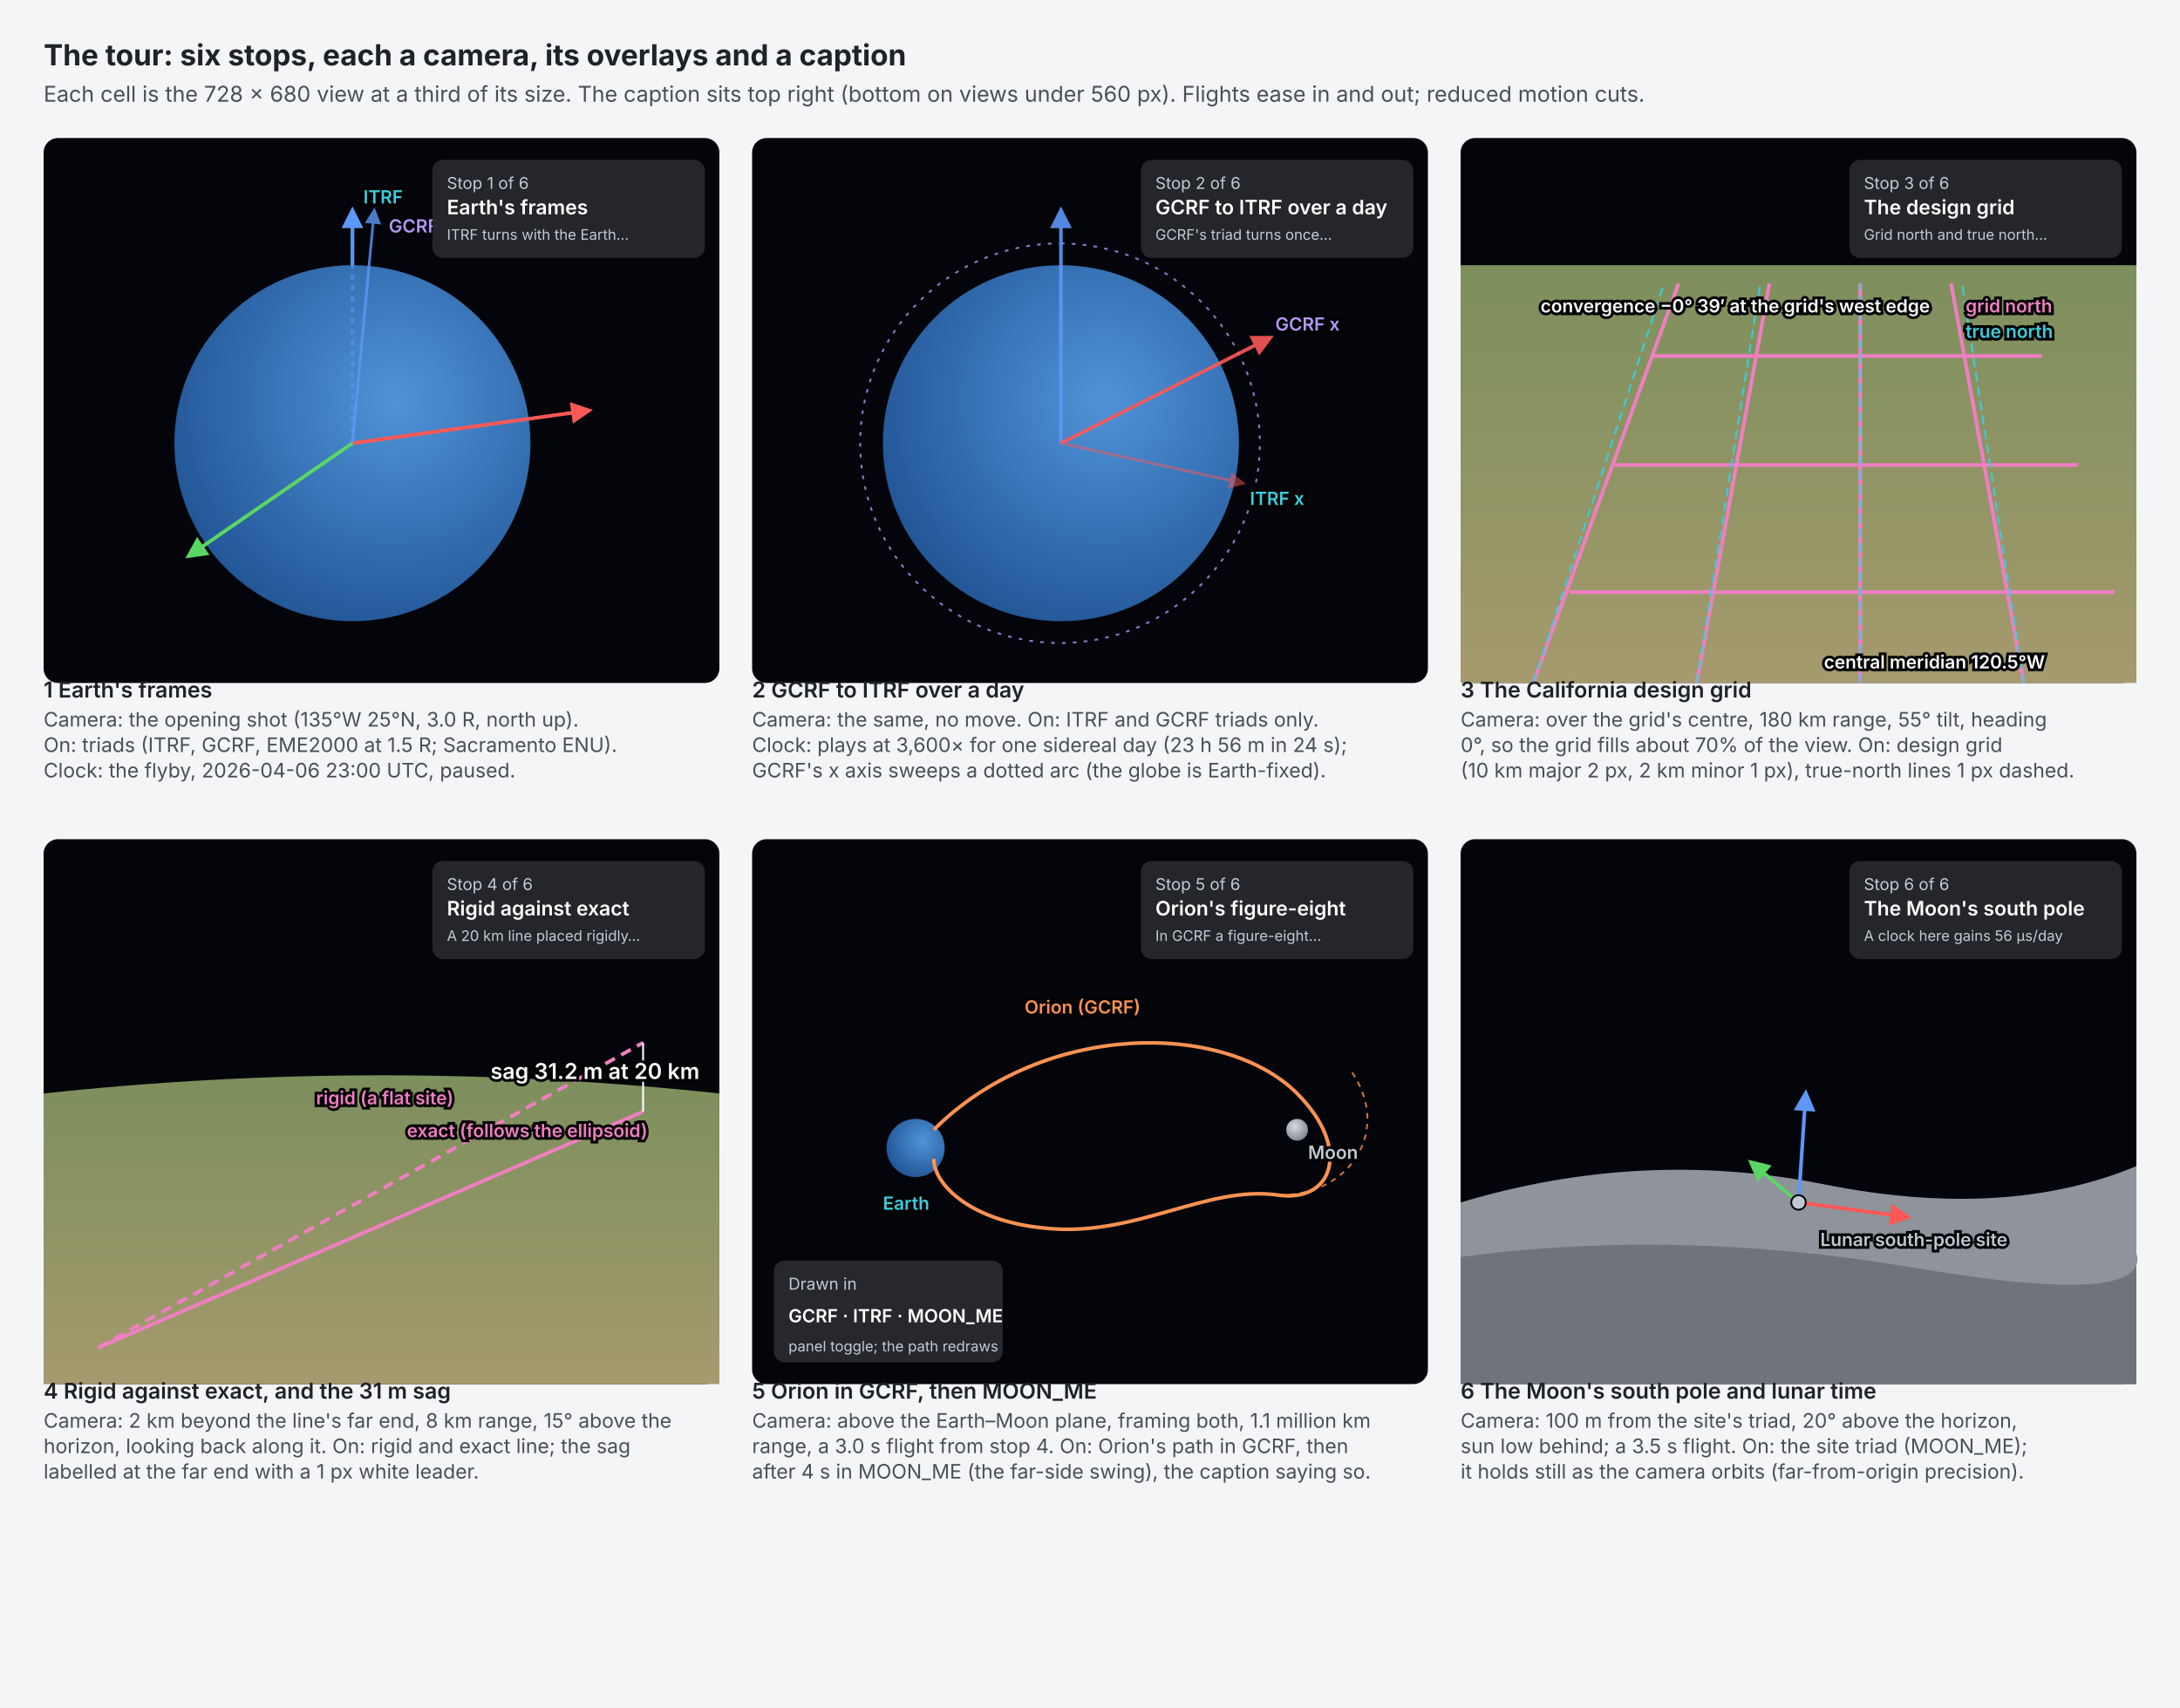
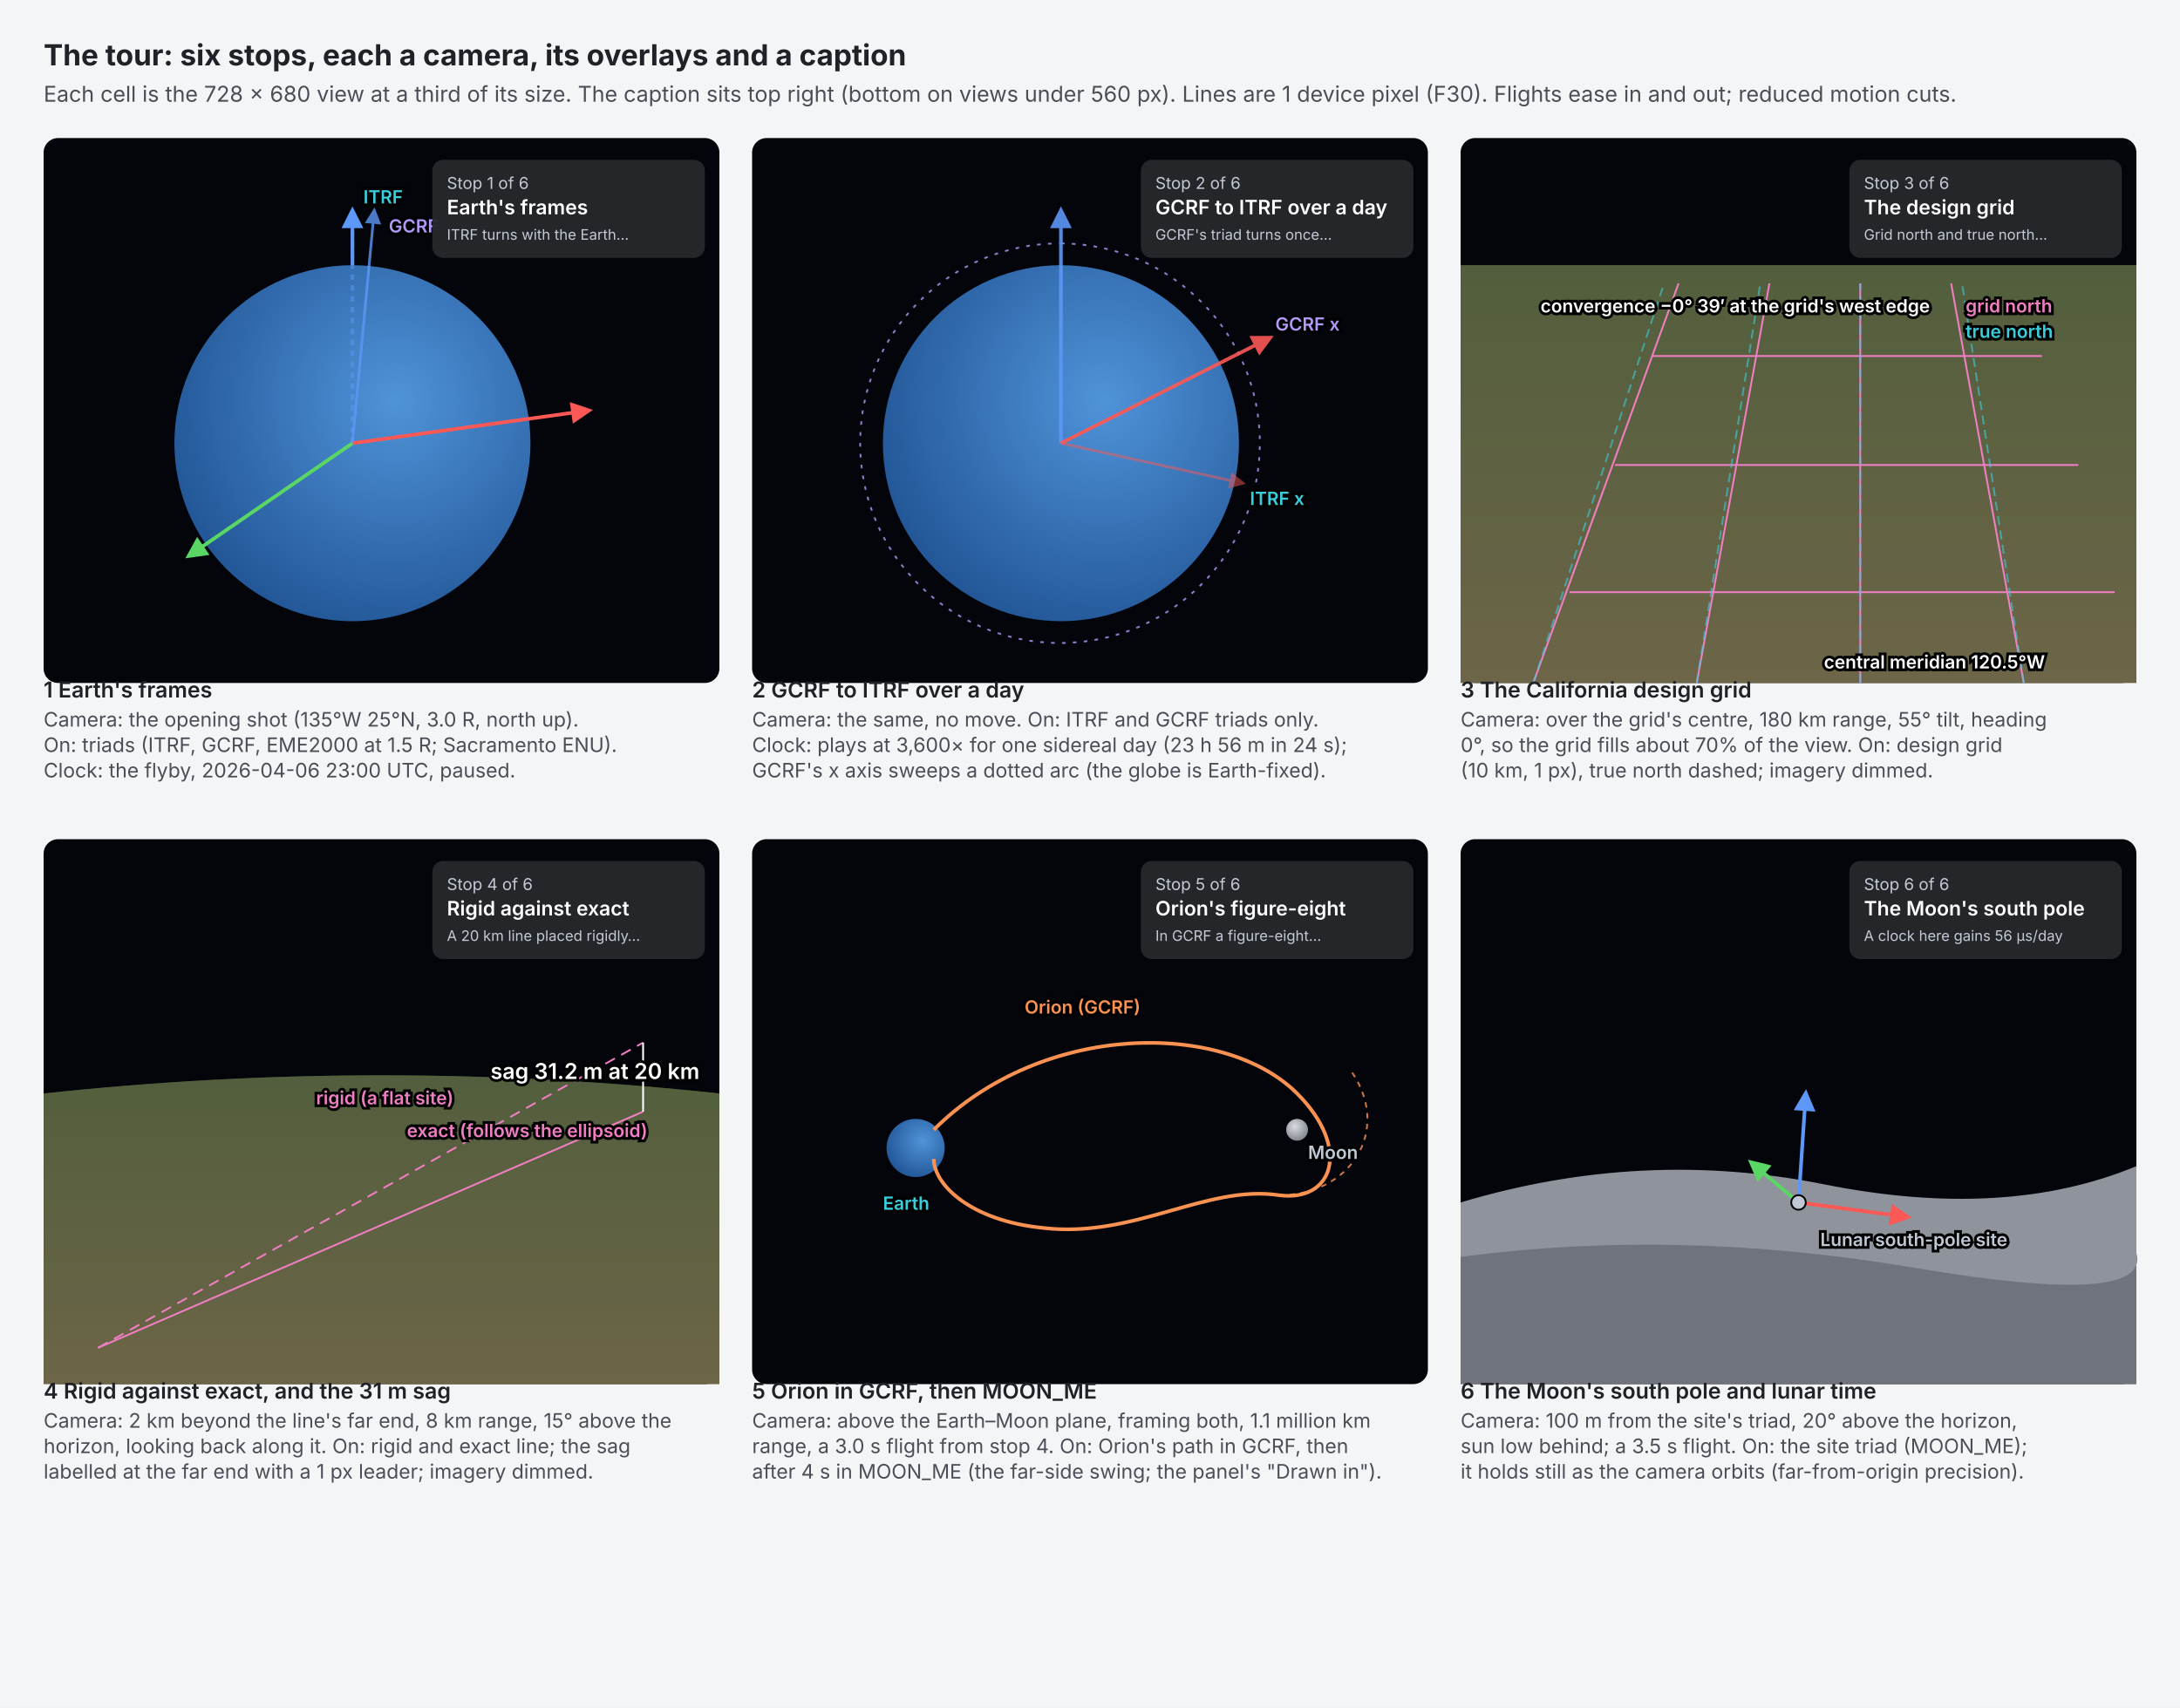
<svg xmlns="http://www.w3.org/2000/svg" viewBox="0 0 1200 940" width="1200" height="940" font-family="Inter, system-ui, sans-serif">
  <defs>
    <marker id="ax" viewBox="0 0 10 10" refX="8" refY="5" markerWidth="6" markerHeight="6" orient="auto-start-reverse">
      <path d="M0 0 L10 5 L0 10 z" fill="context-stroke" />
    </marker>
    <radialGradient id="earth" cx="62%" cy="38%" r="75%">
      <stop offset="0" stop-color="#4f93d8" />
      <stop offset="1" stop-color="#1d4f8f" />
    </radialGradient>
    <radialGradient id="moon" cx="40%" cy="35%" r="70%">
      <stop offset="0" stop-color="#d9dbe0" />
      <stop offset="1" stop-color="#7d828c" />
    </radialGradient>
    <linearGradient id="ground" x1="0" y1="0" x2="0" y2="1">
      <stop offset="0" stop-color="#7c8f5c" />
      <stop offset="1" stop-color="#a59a6d" />
    </linearGradient>
    <g id="caption">
      <rect width="150" height="54" rx="6" fill="#26282c" opacity="0.95" />
    </g>
  </defs>
  <rect width="1200" height="940" fill="#f4f5f7" />
  <text x="24" y="36" font-size="16" font-weight="700" fill="#1f2328">The tour: six stops, each a camera, its overlays and a caption</text>
-   <text x="24" y="56" font-size="12" fill="#4a4f57">Each cell is the 728 × 680 view at a third of its size. The caption sits top right (bottom on views under 560 px). Flights ease in and out; reduced motion cuts.</text>
+   <text x="24" y="56" font-size="12" fill="#4a4f57">Each cell is the 728 × 680 view at a third of its size. The caption sits top right (bottom on views under 560 px). Lines are 1 device pixel (F30). Flights ease in and out; reduced motion cuts.</text>
  <g transform="translate(24 76)">
    <rect width="372" height="300" rx="8" fill="#03050a" />
    <circle cx="170" cy="168" r="98" fill="url(#earth)" />
    <g stroke-width="2" fill="none">
      <line x1="170" y1="168" x2="170" y2="40" stroke="#5d97f7" stroke-dasharray="3 3" opacity="0.5" />
      <line x1="170" y1="70" x2="170" y2="40" stroke="#5d97f7" marker-end="url(#ax)" />
      <line x1="170" y1="168" x2="300" y2="150" stroke="#fc5855" marker-end="url(#ax)" />
      <line x1="170" y1="168" x2="80" y2="230" stroke="#5ad664" marker-end="url(#ax)" />
      <line x1="170" y1="168" x2="182" y2="40" stroke="#5d97f7" stroke-width="1.5" opacity="0.8" marker-end="url(#ax)" />
    </g>
    <g font-size="10" font-weight="600" stroke="#000" stroke-width="3" paint-order="stroke">
      <text x="176" y="36" fill="#3bcddc">ITRF</text>
      <text x="190" y="52" fill="#b298f9">GCRF</text>
    </g>
    <use href="#caption" x="214" y="12" />
    <text x="222" y="28" font-size="9" fill="#c3cad6">Stop 1 of 6</text>
    <text x="222" y="42" font-size="11" font-weight="600" fill="#fff">Earth's frames</text>
    <text x="222" y="56" font-size="8" fill="#c3cad6">ITRF turns with the Earth…</text>
  </g>
  <g transform="translate(24 384)" font-size="11" fill="#4a4f57">
    <text font-weight="600" fill="#1f2328" font-size="12">1  Earth's frames</text>
    <text y="16">Camera: the opening shot (135°W 25°N, 3.0 R, north up).</text>
    <text y="30">On: triads (ITRF, GCRF, EME2000 at 1.5 R; Sacramento ENU).</text>
    <text y="44">Clock: the flyby, 2026-04-06 23:00 UTC, paused.</text>
  </g>
  <g transform="translate(414 76)">
    <rect width="372" height="300" rx="8" fill="#03050a" />
    <circle cx="170" cy="168" r="98" fill="url(#earth)" />
    <path d="M170 168 m0 -110 a110 110 0 1 1 -1 0" fill="none" stroke="#b298f9" stroke-width="1" stroke-dasharray="2 4" opacity="0.8" />
    <g stroke-width="2" fill="none">
      <line x1="170" y1="168" x2="170" y2="40" stroke="#5d97f7" opacity="0.9" marker-end="url(#ax)" />
      <line x1="170" y1="168" x2="285" y2="110" stroke="#fc5855" opacity="0.9" marker-end="url(#ax)" />
      <line x1="170" y1="168" x2="270" y2="190" stroke="#fc5855" stroke-width="1.5" opacity="0.5" marker-end="url(#ax)" />
    </g>
    <g font-size="10" font-weight="600" stroke="#000" stroke-width="3" paint-order="stroke">
      <text x="288" y="106" fill="#b298f9">GCRF x</text>
      <text x="274" y="202" fill="#3bcddc">ITRF x</text>
    </g>
    <use href="#caption" x="214" y="12" />
    <text x="222" y="28" font-size="9" fill="#c3cad6">Stop 2 of 6</text>
    <text x="222" y="42" font-size="11" font-weight="600" fill="#fff">GCRF to ITRF over a day</text>
    <text x="222" y="56" font-size="8" fill="#c3cad6">GCRF's triad turns once…</text>
  </g>
  <g transform="translate(414 384)" font-size="11" fill="#4a4f57">
    <text font-weight="600" fill="#1f2328" font-size="12">2  GCRF to ITRF over a day</text>
    <text y="16">Camera: the same, no move. On: ITRF and GCRF triads only.</text>
    <text y="30">Clock: plays at 3,600× for one sidereal day (23 h 56 m in 24 s);</text>
    <text y="44">GCRF's x axis sweeps a dotted arc (the globe is Earth-fixed).</text>
  </g>
  <g transform="translate(804 76)">
    <rect width="372" height="300" rx="8" fill="#03050a" />
    <path d="M0 70 H372 V300 H0z" fill="url(#ground)" />
+     <rect y="70" width="372" height="230" fill="#000" opacity="0.34" />
    <g fill="none" stroke="#f07ec2">
-       <g stroke-width="2">
+       <g stroke-width="1">
        <path d="M40 300 L120 80" />
        <path d="M130 300 L170 80" />
        <path d="M220 300 L220 80" />
        <path d="M310 300 L270 80" />
        <path d="M60 250 H360" />
        <path d="M85 180 H340" />
        <path d="M105 120 H320" />
      </g>
    </g>
-     <g fill="none" stroke="#3bcddc" stroke-width="1" stroke-dasharray="5 3">
+     <g fill="none" stroke="#3bcddc" stroke-opacity="0.6" stroke-width="1" stroke-dasharray="5 3">
      <path d="M40 300 L112 80" />
      <path d="M130 300 L165 80" />
      <path d="M220 300 L220 80" />
      <path d="M310 300 L276 80" />
    </g>
    <g font-size="10" font-weight="600" stroke="#000" stroke-width="3" paint-order="stroke">
      <text x="278" y="96" fill="#f07ec2">grid north</text>
      <text x="278" y="110" fill="#3bcddc">true north</text>
      <text x="44" y="96" fill="#fff">convergence −0° 39′ at the grid's west edge</text>
      <text x="200" y="292" fill="#fff">central meridian 120.5°W</text>
    </g>
    <use href="#caption" x="214" y="12" />
    <text x="222" y="28" font-size="9" fill="#c3cad6">Stop 3 of 6</text>
    <text x="222" y="42" font-size="11" font-weight="600" fill="#fff">The design grid</text>
    <text x="222" y="56" font-size="8" fill="#c3cad6">Grid north and true north…</text>
  </g>
  <g transform="translate(804 384)" font-size="11" fill="#4a4f57">
    <text font-weight="600" fill="#1f2328" font-size="12">3  The California design grid</text>
    <text y="16">Camera: over the grid's centre, 180 km range, 55° tilt, heading</text>
    <text y="30">0°, so the grid fills about 70% of the view. On: design grid</text>
-     <text y="44">(10 km major 2 px, 2 km minor 1 px), true-north lines 1 px dashed.</text>
+     <text y="44">(10 km, 1 px), true north dashed; imagery dimmed.</text>
  </g>
  <g transform="translate(24 462)">
    <rect width="372" height="300" rx="8" fill="#03050a" />
    <path d="M0 140 Q186 120 372 140 V300 H0z" fill="url(#ground)" />
-     <g fill="none" stroke-width="2">
+     <path d="M0 140 Q186 120 372 140 V300 H0z" fill="#000" opacity="0.34" />
+     <g fill="none" stroke-width="1">
      <path d="M30 280 L330 150" stroke="#f07ec2" />
      <path d="M30 280 L330 112" stroke="#f07ec2" stroke-dasharray="6 4" />
      <path d="M330 150 L330 112" stroke="#fff" stroke-width="1" />
    </g>
    <g font-size="10" font-weight="600" stroke="#000" stroke-width="3" paint-order="stroke">
      <text x="200" y="164" fill="#f07ec2">exact (follows the ellipsoid)</text>
      <text x="150" y="146" fill="#f07ec2">rigid (a flat site)</text>
      <text x="246" y="132" fill="#fff" font-size="12">sag 31.2 m at 20 km</text>
    </g>
    <use href="#caption" x="214" y="12" />
    <text x="222" y="28" font-size="9" fill="#c3cad6">Stop 4 of 6</text>
    <text x="222" y="42" font-size="11" font-weight="600" fill="#fff">Rigid against exact</text>
    <text x="222" y="56" font-size="8" fill="#c3cad6">A 20 km line placed rigidly…</text>
  </g>
  <g transform="translate(24 770)" font-size="11" fill="#4a4f57">
    <text font-weight="600" fill="#1f2328" font-size="12">4  Rigid against exact, and the 31 m sag</text>
    <text y="16">Camera: 2 km beyond the line's far end, 8 km range, 15° above the</text>
    <text y="30">horizon, looking back along it. On: rigid and exact line; the sag</text>
-     <text y="44">labelled at the far end with a 1 px white leader.</text>
+     <text y="44">labelled at the far end with a 1 px leader; imagery dimmed.</text>
  </g>
  <g transform="translate(414 462)">
    <rect width="372" height="300" rx="8" fill="#03050a" />
    <circle cx="90" cy="170" r="16" fill="url(#earth)" />
    <circle cx="300" cy="160" r="6" fill="url(#moon)" />
    <path d="M100 160 C160 100 260 100 300 140 C330 170 320 200 290 196 C250 190 210 220 160 214 C120 210 100 190 100 176" fill="none" stroke="#fc9252" stroke-width="2" />
    <path d="M290 196 C330 196 352 160 330 128" fill="none" stroke="#fc9252" stroke-width="1" stroke-dasharray="3 3" opacity="0.8" />
    <g font-size="10" font-weight="600" stroke="#000" stroke-width="3" paint-order="stroke">
      <text x="72" y="204" fill="#3bcddc">Earth</text>
      <text x="306" y="176" fill="#bfc8d4">Moon</text>
      <text x="150" y="96" fill="#fc9252">Orion (GCRF)</text>
    </g>
    <use href="#caption" x="214" y="12" />
    <text x="222" y="28" font-size="9" fill="#c3cad6">Stop 5 of 6</text>
    <text x="222" y="42" font-size="11" font-weight="600" fill="#fff">Orion's figure-eight</text>
    <text x="222" y="56" font-size="8" fill="#c3cad6">In GCRF a figure-eight…</text>
-     <rect x="12" y="232" width="126" height="56" rx="6" fill="#26282c" />
-     <text x="20" y="248" font-size="9" fill="#c3cad6">Drawn in</text>
-     <text x="20" y="266" font-size="10" fill="#fff" font-weight="600">GCRF  ·  ITRF  ·  MOON_ME</text>
-     <text x="20" y="282" font-size="8" fill="#c3cad6">panel toggle; the path redraws</text>
  </g>
  <g transform="translate(414 770)" font-size="11" fill="#4a4f57">
    <text font-weight="600" fill="#1f2328" font-size="12">5  Orion in GCRF, then MOON_ME</text>
    <text y="16">Camera: above the Earth–Moon plane, framing both, 1.1 million km</text>
    <text y="30">range, a 3.0 s flight from stop 4. On: Orion's path in GCRF, then</text>
-     <text y="44">after 4 s in MOON_ME (the far-side swing), the caption saying so.</text>
+     <text y="44">after 4 s in MOON_ME (the far-side swing; the panel's "Drawn in").</text>
  </g>
  <g transform="translate(804 462)">
    <rect width="372" height="300" rx="8" fill="#03050a" />
    <path d="M0 200 Q100 170 200 190 T372 180 V300 H0z" fill="#8f939b" />
    <path d="M0 230 Q120 214 250 236 T372 228 V300 H0z" fill="#6f737b" />
    <g stroke-width="2" fill="none">
      <line x1="186" y1="200" x2="246" y2="208" stroke="#fc5855" marker-end="url(#ax)" />
      <line x1="186" y1="200" x2="190" y2="140" stroke="#5d97f7" marker-end="url(#ax)" />
      <line x1="186" y1="200" x2="160" y2="178" stroke="#5ad664" marker-end="url(#ax)" />
    </g>
    <circle cx="186" cy="200" r="4" fill="#bfc8d4" stroke="#000" />
    <g font-size="10" font-weight="600" stroke="#000" stroke-width="3" paint-order="stroke">
      <text x="198" y="224" fill="#bfc8d4">Lunar south-pole site</text>
    </g>
    <use href="#caption" x="214" y="12" />
    <text x="222" y="28" font-size="9" fill="#c3cad6">Stop 6 of 6</text>
    <text x="222" y="42" font-size="11" font-weight="600" fill="#fff">The Moon's south pole</text>
    <text x="222" y="56" font-size="8" fill="#c3cad6">A clock here gains 56 µs/day</text>
  </g>
  <g transform="translate(804 770)" font-size="11" fill="#4a4f57">
    <text font-weight="600" fill="#1f2328" font-size="12">6  The Moon's south pole and lunar time</text>
    <text y="16">Camera: 100 m from the site's triad, 20° above the horizon,</text>
    <text y="30">sun low behind; a 3.5 s flight. On: the site triad (MOON_ME);</text>
    <text y="44">it holds still as the camera orbits (far-from-origin precision).</text>
  </g>
</svg>
